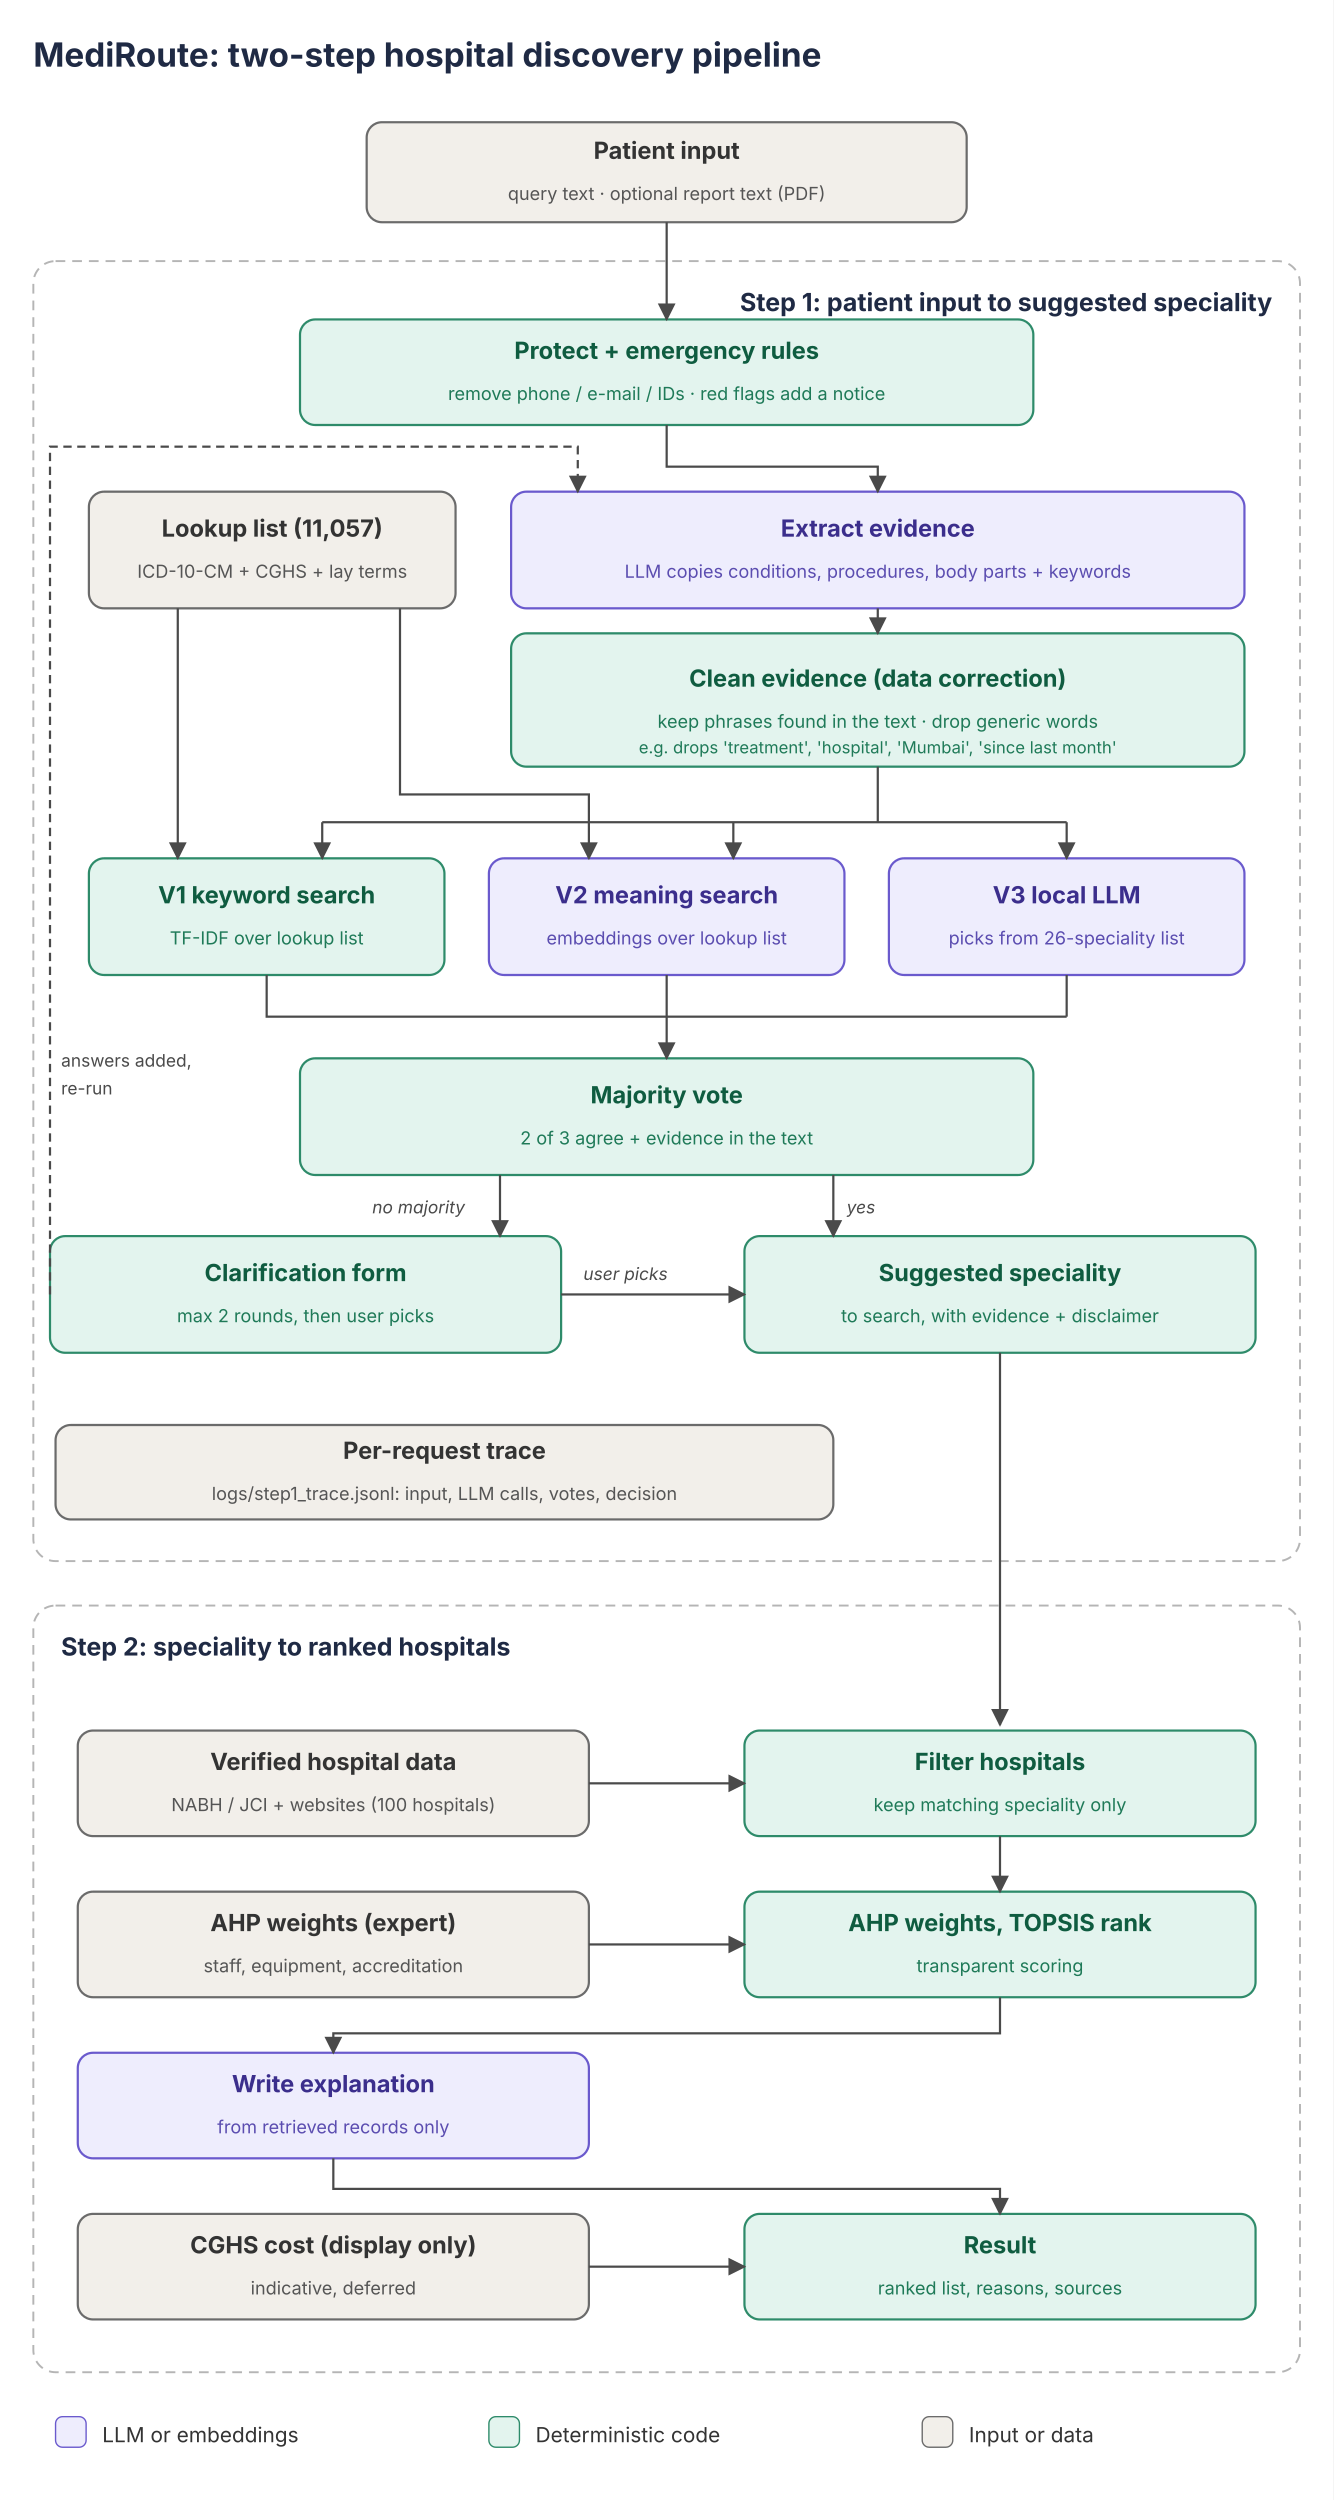
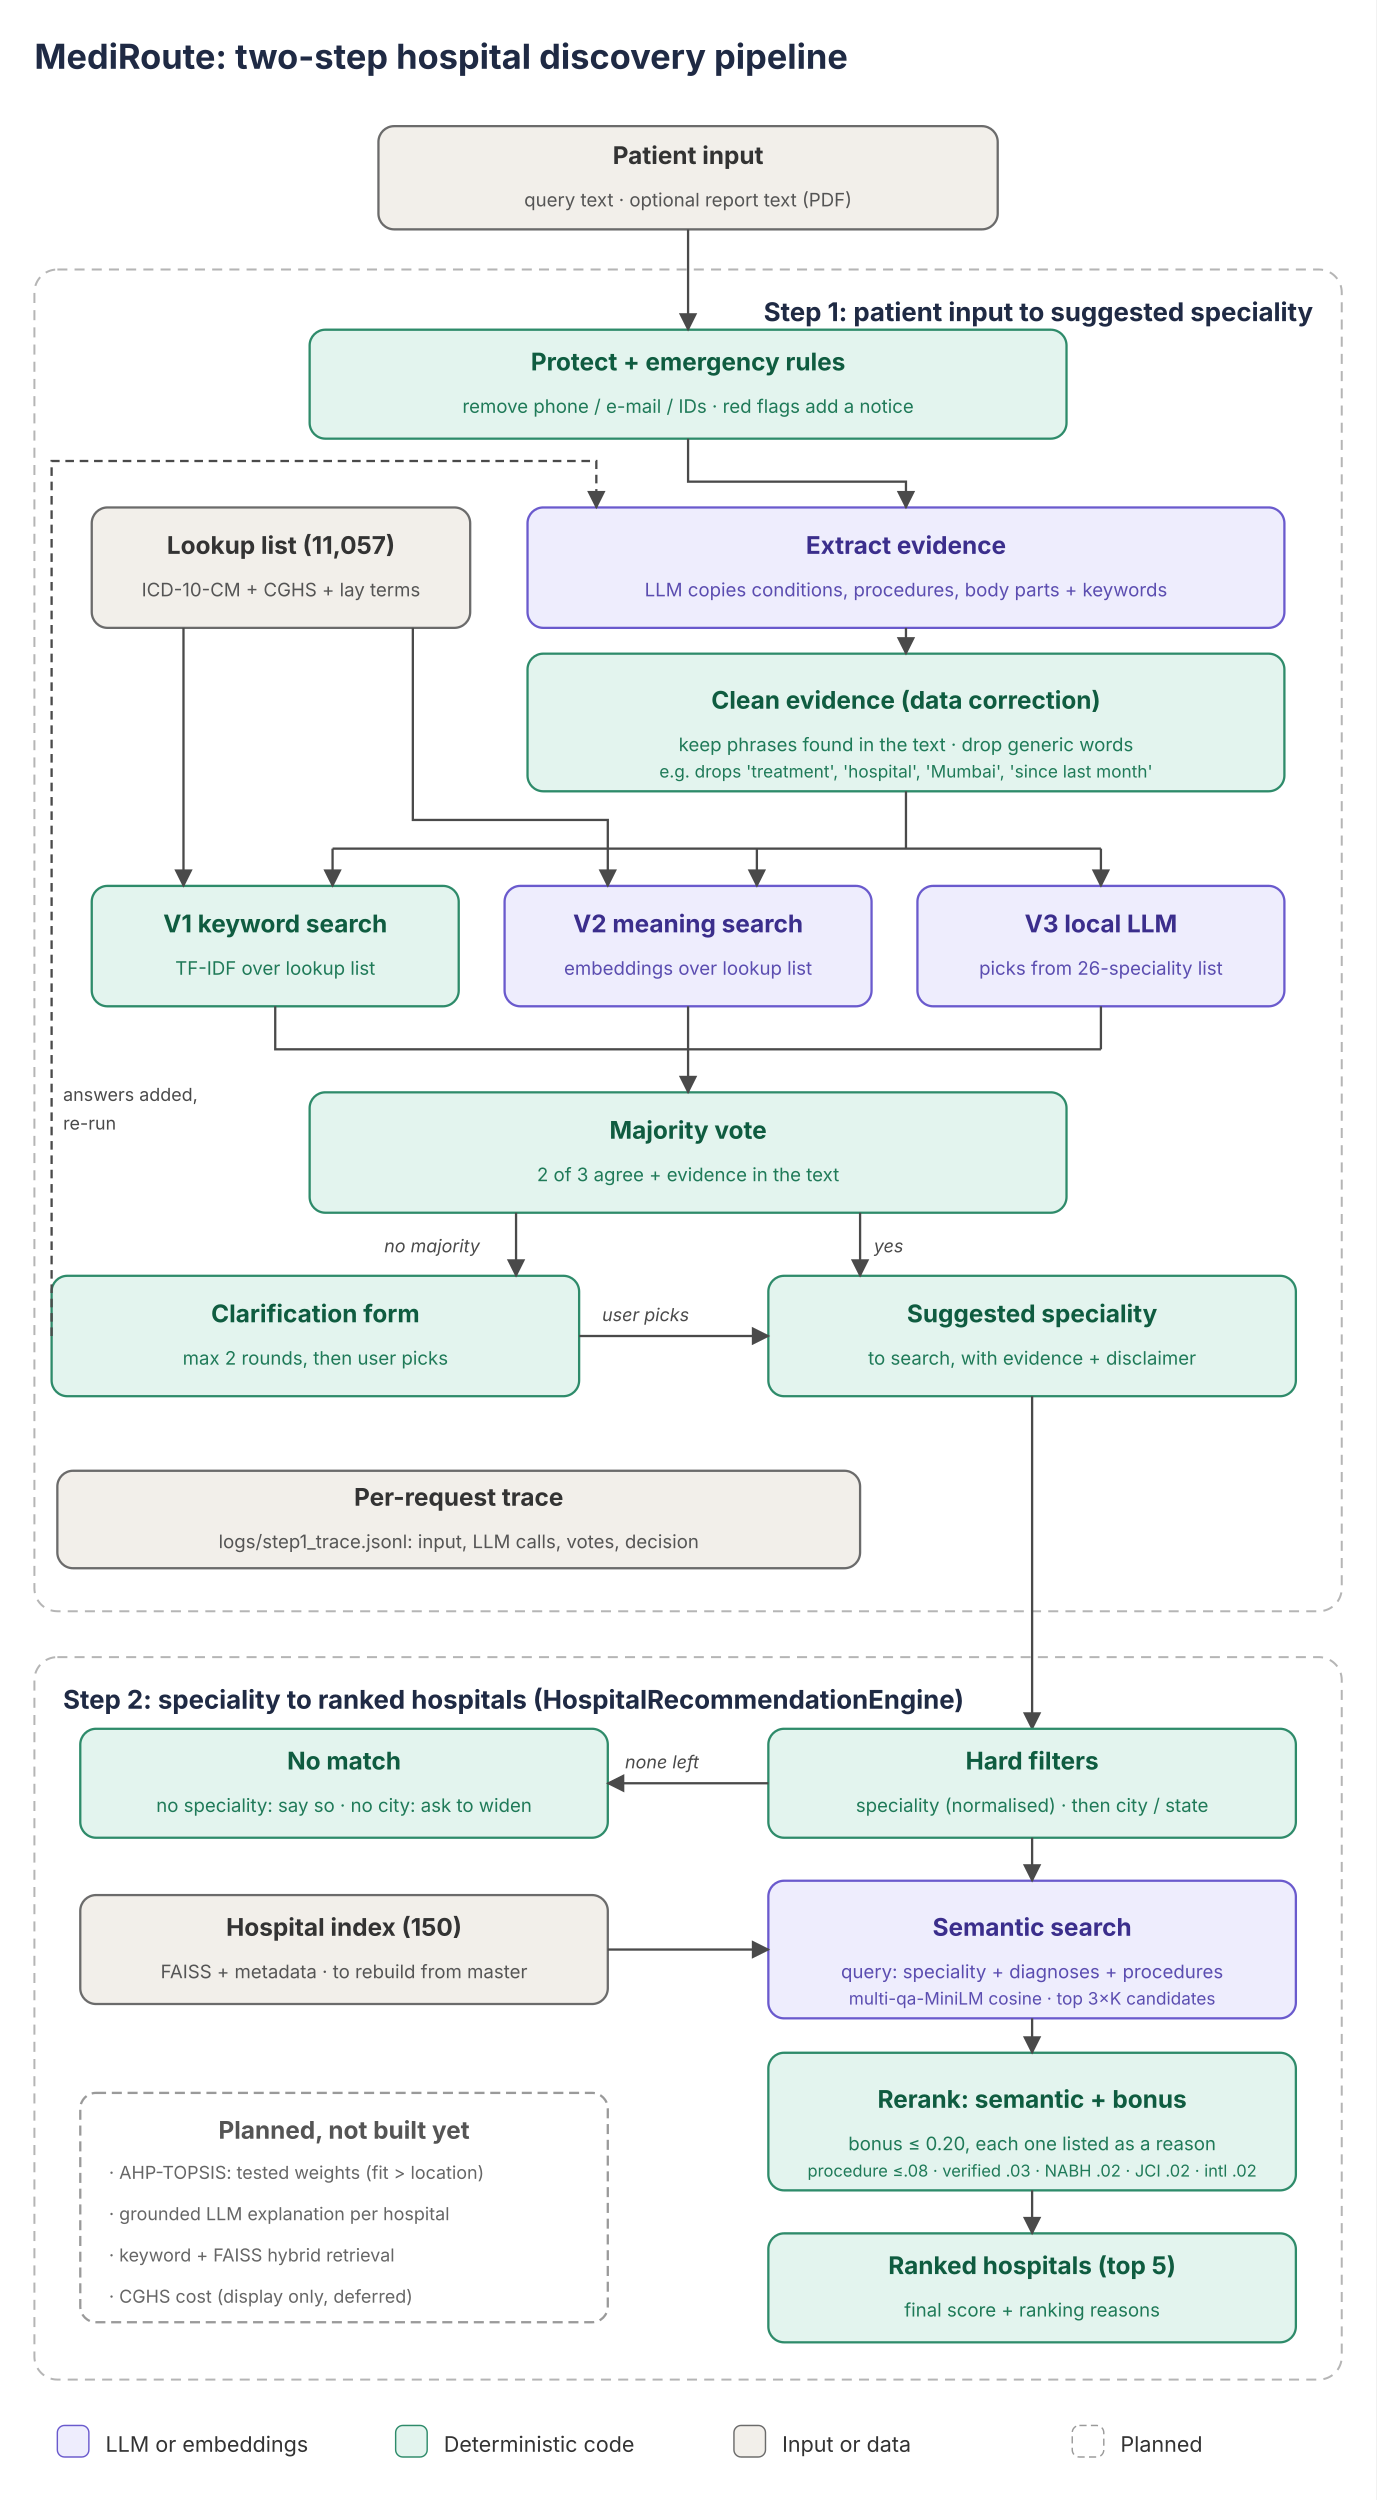
- <svg xmlns="http://www.w3.org/2000/svg" width="960.0" height="1800.0" viewBox="0 0 960.0 1800.0" font-family="Inter, Segoe UI, Helvetica, Arial, sans-serif">
+ <svg xmlns="http://www.w3.org/2000/svg" width="960.0" height="1744.0" viewBox="0 0 960.0 1744.0" font-family="Inter, Segoe UI, Helvetica, Arial, sans-serif">
  <defs>
    <marker id="arrow" viewBox="0 0 10 10" refX="9" refY="5" markerWidth="8" markerHeight="8" orient="auto-start-reverse">
      <path d="M0,0 L10,5 L0,10 z" fill="#4A4A4A" />
    </marker>
  </defs>
  <rect width="100%" height="100%" fill="#FFFFFF" />
  <text x="24.0" y="48.0" text-anchor="start" font-size="24" font-weight="700" fill="#1F2A44">MediRoute: two-step hospital discovery pipeline</text>
  <rect x="264.0" y="88.0" width="432.0" height="72.0" rx="11" fill="#F2EFEA" stroke="#6B6B6B" stroke-width="1.6" />
  <text x="480.0" y="114.4" text-anchor="middle" font-size="17" font-weight="700" fill="#333333">Patient input</text>
  <text x="480.0" y="144.0" text-anchor="middle" font-size="13" fill="#555555">query text · optional report text (PDF)</text>
  <rect x="24.0" y="188.0" width="912.0" height="936.0" rx="16" fill="none" stroke="#B5B5B5" stroke-width="1.4" stroke-dasharray="7 5" />
  <text x="916.0" y="224.0" text-anchor="end" font-size="18" font-weight="700" fill="#1F2A44">Step 1: patient input to suggested speciality</text>
  <rect x="216.0" y="230.0" width="528.0" height="76.0" rx="11" fill="#E3F4EE" stroke="#2E8B6A" stroke-width="1.6" />
  <text x="480.0" y="258.4" text-anchor="middle" font-size="17" font-weight="700" fill="#0F5C40">Protect + emergency rules</text>
  <text x="480.0" y="288.0" text-anchor="middle" font-size="13" fill="#1F7A58">remove phone / e-mail / IDs · red flags add a notice</text>
  <polyline points="480.0,160.0 480.0,230.0" fill="none" stroke="#4A4A4A" stroke-width="1.6" marker-end="url(#arrow)" />
  <rect x="368.0" y="354.0" width="528.0" height="84.0" rx="11" fill="#EEEDFD" stroke="#6A5ACD" stroke-width="1.6" />
  <text x="632.0" y="386.4" text-anchor="middle" font-size="17" font-weight="700" fill="#3B2E8C">Extract evidence</text>
  <text x="632.0" y="416.0" text-anchor="middle" font-size="13" fill="#5B4DB0">LLM copies conditions, procedures, body parts + keywords</text>
  <rect x="64.0" y="354.0" width="264.0" height="84.0" rx="11" fill="#F2EFEA" stroke="#6B6B6B" stroke-width="1.6" />
  <text x="196.0" y="386.4" text-anchor="middle" font-size="17" font-weight="700" fill="#333333">Lookup list (11,057)</text>
  <text x="196.0" y="416.0" text-anchor="middle" font-size="13" fill="#555555">ICD-10-CM + CGHS + lay terms</text>
  <polyline points="480.0,306.0 480.0,336.0 632.0,336.0 632.0,354.0" fill="none" stroke="#4A4A4A" stroke-width="1.6" marker-end="url(#arrow)" />
  <rect x="368.0" y="456.0" width="528.0" height="96.0" rx="11" fill="#E3F4EE" stroke="#2E8B6A" stroke-width="1.6" />
  <text x="632.0" y="494.4" text-anchor="middle" font-size="17" font-weight="700" fill="#0F5C40">Clean evidence (data correction)</text>
  <text x="632.0" y="524.0" text-anchor="middle" font-size="13" fill="#1F7A58">keep phrases found in the text · drop generic words</text>
  <text x="632.0" y="542.4" text-anchor="middle" font-size="12" font-weight="400" fill="#1F7A58">e.g. drops 'treatment', 'hospital', 'Mumbai', 'since last month'</text>
  <polyline points="632.0,438.0 632.0,456.0" fill="none" stroke="#4A4A4A" stroke-width="1.6" marker-end="url(#arrow)" />
  <rect x="64.0" y="618.0" width="256.0" height="84.0" rx="11" fill="#E3F4EE" stroke="#2E8B6A" stroke-width="1.6" />
  <text x="192.0" y="650.4" text-anchor="middle" font-size="17" font-weight="700" fill="#0F5C40">V1 keyword search</text>
  <text x="192.0" y="680.0" text-anchor="middle" font-size="13" fill="#1F7A58">TF-IDF over lookup list</text>
  <rect x="352.0" y="618.0" width="256.0" height="84.0" rx="11" fill="#EEEDFD" stroke="#6A5ACD" stroke-width="1.6" />
  <text x="480.0" y="650.4" text-anchor="middle" font-size="17" font-weight="700" fill="#3B2E8C">V2 meaning search</text>
  <text x="480.0" y="680.0" text-anchor="middle" font-size="13" fill="#5B4DB0">embeddings over lookup list</text>
  <rect x="640.0" y="618.0" width="256.0" height="84.0" rx="11" fill="#EEEDFD" stroke="#6A5ACD" stroke-width="1.6" />
  <text x="768.0" y="650.4" text-anchor="middle" font-size="17" font-weight="700" fill="#3B2E8C">V3 local LLM</text>
  <text x="768.0" y="680.0" text-anchor="middle" font-size="13" fill="#5B4DB0">picks from 26-speciality list</text>
  <polyline points="128.0,438.0 128.0,618.0" fill="none" stroke="#4A4A4A" stroke-width="1.6" marker-end="url(#arrow)" />
  <polyline points="288.0,438.0 288.0,572.0 424.0,572.0 424.0,618.0" fill="none" stroke="#4A4A4A" stroke-width="1.6" marker-end="url(#arrow)" />
  <polyline points="632.0,552.0 632.0,592.0" fill="none" stroke="#4A4A4A" stroke-width="1.6" />
  <polyline points="232.0,592.0 768.0,592.0" fill="none" stroke="#4A4A4A" stroke-width="1.6" />
  <polyline points="232.0,592.0 232.0,618.0" fill="none" stroke="#4A4A4A" stroke-width="1.6" marker-end="url(#arrow)" />
  <polyline points="528.0,592.0 528.0,618.0" fill="none" stroke="#4A4A4A" stroke-width="1.6" marker-end="url(#arrow)" />
  <polyline points="768.0,592.0 768.0,618.0" fill="none" stroke="#4A4A4A" stroke-width="1.6" marker-end="url(#arrow)" />
  <rect x="216.0" y="762.0" width="528.0" height="84.0" rx="11" fill="#E3F4EE" stroke="#2E8B6A" stroke-width="1.6" />
  <text x="480.0" y="794.4" text-anchor="middle" font-size="17" font-weight="700" fill="#0F5C40">Majority vote</text>
  <text x="480.0" y="824.0" text-anchor="middle" font-size="13" fill="#1F7A58">2 of 3 agree + evidence in the text</text>
  <polyline points="192.0,702.0 192.0,732.0 768.0,732.0" fill="none" stroke="#4A4A4A" stroke-width="1.6" />
  <polyline points="768.0,702.0 768.0,732.0" fill="none" stroke="#4A4A4A" stroke-width="1.6" />
  <polyline points="480.0,702.0 480.0,732.0" fill="none" stroke="#4A4A4A" stroke-width="1.6" />
  <polyline points="480.0,732.0 480.0,762.0" fill="none" stroke="#4A4A4A" stroke-width="1.6" marker-end="url(#arrow)" />
  <rect x="36.0" y="890.0" width="368.0" height="84.0" rx="11" fill="#E3F4EE" stroke="#2E8B6A" stroke-width="1.6" />
  <text x="220.0" y="922.4" text-anchor="middle" font-size="17" font-weight="700" fill="#0F5C40">Clarification form</text>
  <text x="220.0" y="952.0" text-anchor="middle" font-size="13" fill="#1F7A58">max 2 rounds, then user picks</text>
  <rect x="536.0" y="890.0" width="368.0" height="84.0" rx="11" fill="#E3F4EE" stroke="#2E8B6A" stroke-width="1.6" />
  <text x="720.0" y="922.4" text-anchor="middle" font-size="17" font-weight="700" fill="#0F5C40">Suggested speciality</text>
  <text x="720.0" y="952.0" text-anchor="middle" font-size="13" fill="#1F7A58">to search, with evidence + disclaimer</text>
  <polyline points="360.0,846.0 360.0,890.0" fill="none" stroke="#4A4A4A" stroke-width="1.6" marker-end="url(#arrow)" />
  <text x="268.0" y="873.6" font-size="12.5" font-style="italic" fill="#4A4A4A">no majority</text>
  <polyline points="600.0,846.0 600.0,890.0" fill="none" stroke="#4A4A4A" stroke-width="1.6" marker-end="url(#arrow)" />
  <text x="609.6" y="873.6" font-size="12.5" font-style="italic" fill="#4A4A4A">yes</text>
  <polyline points="404.0,932.0 536.0,932.0" fill="none" stroke="#4A4A4A" stroke-width="1.6" marker-end="url(#arrow)" />
  <text x="420.0" y="921.6" font-size="12.5" font-style="italic" fill="#4A4A4A">user picks</text>
  <polyline points="36.0,932.0 36.0,321.6 416.0,321.6 416.0,354.0" fill="none" stroke="#4A4A4A" stroke-width="1.6" stroke-dasharray="6 4" marker-end="url(#arrow)" />
  <text x="44.0" y="768.0" text-anchor="start" font-size="12.5" font-weight="400" fill="#4A4A4A">answers added,</text>
  <text x="44.0" y="788.0" text-anchor="start" font-size="12.5" font-weight="400" fill="#4A4A4A">re-run</text>
  <rect x="40.0" y="1026.0" width="560.0" height="68.0" rx="11" fill="#F2EFEA" stroke="#6B6B6B" stroke-width="1.6" />
  <text x="320.0" y="1050.4" text-anchor="middle" font-size="17" font-weight="700" fill="#333333">Per-request trace</text>
  <text x="320.0" y="1080.0" text-anchor="middle" font-size="13" fill="#555555">logs/step1_trace.jsonl: input, LLM calls, votes, decision</text>
-   <rect x="24.0" y="1156.0" width="912.0" height="552.0" rx="16" fill="none" stroke="#B5B5B5" stroke-width="1.4" stroke-dasharray="7 5" />
-   <text x="44.0" y="1192.0" text-anchor="start" font-size="18" font-weight="700" fill="#1F2A44">Step 2: speciality to ranked hospitals</text>
-   <polyline points="720.0,974.0 720.0,1242.0" fill="none" stroke="#4A4A4A" stroke-width="1.6" marker-end="url(#arrow)" />
-   <rect x="56.0" y="1246.0" width="368.0" height="76.0" rx="11" fill="#F2EFEA" stroke="#6B6B6B" stroke-width="1.6" />
-   <text x="240.0" y="1274.4" text-anchor="middle" font-size="17" font-weight="700" fill="#333333">Verified hospital data</text>
-   <text x="240.0" y="1304.0" text-anchor="middle" font-size="13" fill="#555555">NABH / JCI + websites (100 hospitals)</text>
-   <rect x="536.0" y="1246.0" width="368.0" height="76.0" rx="11" fill="#E3F4EE" stroke="#2E8B6A" stroke-width="1.6" />
-   <text x="720.0" y="1274.4" text-anchor="middle" font-size="17" font-weight="700" fill="#0F5C40">Filter hospitals</text>
-   <text x="720.0" y="1304.0" text-anchor="middle" font-size="13" fill="#1F7A58">keep matching speciality only</text>
-   <polyline points="424.0,1284.0 536.0,1284.0" fill="none" stroke="#4A4A4A" stroke-width="1.6" marker-end="url(#arrow)" />
-   <rect x="56.0" y="1362.0" width="368.0" height="76.0" rx="11" fill="#F2EFEA" stroke="#6B6B6B" stroke-width="1.6" />
-   <text x="240.0" y="1390.4" text-anchor="middle" font-size="17" font-weight="700" fill="#333333">AHP weights (expert)</text>
-   <text x="240.0" y="1420.0" text-anchor="middle" font-size="13" fill="#555555">staff, equipment, accreditation</text>
-   <rect x="536.0" y="1362.0" width="368.0" height="76.0" rx="11" fill="#E3F4EE" stroke="#2E8B6A" stroke-width="1.6" />
-   <text x="720.0" y="1390.4" text-anchor="middle" font-size="17" font-weight="700" fill="#0F5C40">AHP weights, TOPSIS rank</text>
-   <text x="720.0" y="1420.0" text-anchor="middle" font-size="13" fill="#1F7A58">transparent scoring</text>
-   <polyline points="424.0,1400.0 536.0,1400.0" fill="none" stroke="#4A4A4A" stroke-width="1.6" marker-end="url(#arrow)" />
-   <polyline points="720.0,1322.0 720.0,1362.0" fill="none" stroke="#4A4A4A" stroke-width="1.6" marker-end="url(#arrow)" />
-   <rect x="56.0" y="1478.0" width="368.0" height="76.0" rx="11" fill="#EEEDFD" stroke="#6A5ACD" stroke-width="1.6" />
-   <text x="240.0" y="1506.4" text-anchor="middle" font-size="17" font-weight="700" fill="#3B2E8C">Write explanation</text>
-   <text x="240.0" y="1536.0" text-anchor="middle" font-size="13" fill="#5B4DB0">from retrieved records only</text>
-   <polyline points="720.0,1438.0 720.0,1464.0 240.0,1464.0 240.0,1478.0" fill="none" stroke="#4A4A4A" stroke-width="1.6" marker-end="url(#arrow)" />
-   <rect x="56.0" y="1594.0" width="368.0" height="76.0" rx="11" fill="#F2EFEA" stroke="#6B6B6B" stroke-width="1.6" />
-   <text x="240.0" y="1622.4" text-anchor="middle" font-size="17" font-weight="700" fill="#333333">CGHS cost (display only)</text>
-   <text x="240.0" y="1652.0" text-anchor="middle" font-size="13" fill="#555555">indicative, deferred</text>
-   <rect x="536.0" y="1594.0" width="368.0" height="76.0" rx="11" fill="#E3F4EE" stroke="#2E8B6A" stroke-width="1.6" />
-   <text x="720.0" y="1622.4" text-anchor="middle" font-size="17" font-weight="700" fill="#0F5C40">Result</text>
-   <text x="720.0" y="1652.0" text-anchor="middle" font-size="13" fill="#1F7A58">ranked list, reasons, sources</text>
-   <polyline points="240.0,1554.0 240.0,1576.0 720.0,1576.0 720.0,1594.0" fill="none" stroke="#4A4A4A" stroke-width="1.6" marker-end="url(#arrow)" />
-   <polyline points="424.0,1632.0 536.0,1632.0" fill="none" stroke="#4A4A4A" stroke-width="1.6" marker-end="url(#arrow)" />
-   <rect x="40.0" y="1740.0" width="22" height="22" rx="5" fill="#EEEDFD" stroke="#6A5ACD" />
-   <text x="73.6" y="1758.4" text-anchor="start" font-size="15" font-weight="400" fill="#333333">LLM or embeddings</text>
-   <rect x="352.0" y="1740.0" width="22" height="22" rx="5" fill="#E3F4EE" stroke="#2E8B6A" />
-   <text x="385.6" y="1758.4" text-anchor="start" font-size="15" font-weight="400" fill="#333333">Deterministic code</text>
-   <rect x="664.0" y="1740.0" width="22" height="22" rx="5" fill="#F2EFEA" stroke="#6B6B6B" />
-   <text x="697.6" y="1758.4" text-anchor="start" font-size="15" font-weight="400" fill="#333333">Input or data</text>
+   <rect x="24.0" y="1156.0" width="912.0" height="504.0" rx="16" fill="none" stroke="#B5B5B5" stroke-width="1.4" stroke-dasharray="7 5" />
+   <text x="44.0" y="1192.0" text-anchor="start" font-size="18" font-weight="700" fill="#1F2A44">Step 2: speciality to ranked hospitals (HospitalRecommendationEngine)</text>
+   <polyline points="720.0,974.0 720.0,1206.0" fill="none" stroke="#4A4A4A" stroke-width="1.6" marker-end="url(#arrow)" />
+   <rect x="536.0" y="1206.0" width="368.0" height="76.0" rx="11" fill="#E3F4EE" stroke="#2E8B6A" stroke-width="1.6" />
+   <text x="720.0" y="1234.4" text-anchor="middle" font-size="17" font-weight="700" fill="#0F5C40">Hard filters</text>
+   <text x="720.0" y="1264.0" text-anchor="middle" font-size="13" fill="#1F7A58">speciality (normalised) · then city / state</text>
+   <rect x="56.0" y="1206.0" width="368.0" height="76.0" rx="11" fill="#E3F4EE" stroke="#2E8B6A" stroke-width="1.6" />
+   <text x="240.0" y="1234.4" text-anchor="middle" font-size="17" font-weight="700" fill="#0F5C40">No match</text>
+   <text x="240.0" y="1264.0" text-anchor="middle" font-size="13" fill="#1F7A58">no speciality: say so · no city: ask to widen</text>
+   <polyline points="536.0,1244.0 424.0,1244.0" fill="none" stroke="#4A4A4A" stroke-width="1.6" marker-end="url(#arrow)" />
+   <text x="436.0" y="1233.6" font-size="12.5" font-style="italic" fill="#4A4A4A">none left</text>
+   <rect x="56.0" y="1322.0" width="368.0" height="76.0" rx="11" fill="#F2EFEA" stroke="#6B6B6B" stroke-width="1.6" />
+   <text x="240.0" y="1350.4" text-anchor="middle" font-size="17" font-weight="700" fill="#333333">Hospital index (150)</text>
+   <text x="240.0" y="1380.0" text-anchor="middle" font-size="13" fill="#555555">FAISS + metadata · to rebuild from master</text>
+   <rect x="536.0" y="1312.0" width="368.0" height="96.0" rx="11" fill="#EEEDFD" stroke="#6A5ACD" stroke-width="1.6" />
+   <text x="720.0" y="1350.4" text-anchor="middle" font-size="17" font-weight="700" fill="#3B2E8C">Semantic search</text>
+   <text x="720.0" y="1380.0" text-anchor="middle" font-size="13" fill="#5B4DB0">query: speciality + diagnoses + procedures</text>
+   <text x="720.0" y="1398.4" text-anchor="middle" font-size="12" font-weight="400" fill="#5B4DB0">multi-qa-MiniLM cosine · top 3×K candidates</text>
+   <polyline points="720.0,1282.0 720.0,1312.0" fill="none" stroke="#4A4A4A" stroke-width="1.6" marker-end="url(#arrow)" />
+   <polyline points="424.0,1360.0 536.0,1360.0" fill="none" stroke="#4A4A4A" stroke-width="1.6" marker-end="url(#arrow)" />
+   <rect x="536.0" y="1432.0" width="368.0" height="96.0" rx="11" fill="#E3F4EE" stroke="#2E8B6A" stroke-width="1.6" />
+   <text x="720.0" y="1470.4" text-anchor="middle" font-size="17" font-weight="700" fill="#0F5C40">Rerank: semantic + bonus</text>
+   <text x="720.0" y="1500.0" text-anchor="middle" font-size="13" fill="#1F7A58">bonus ≤ 0.20, each one listed as a reason</text>
+   <text x="720.0" y="1518.4" text-anchor="middle" font-size="11.5" font-weight="400" fill="#1F7A58">procedure ≤.08 · verified .03 · NABH .02 · JCI .02 · intl .02</text>
+   <polyline points="720.0,1408.0 720.0,1432.0" fill="none" stroke="#4A4A4A" stroke-width="1.6" marker-end="url(#arrow)" />
+   <rect x="536.0" y="1558.0" width="368.0" height="76.0" rx="11" fill="#E3F4EE" stroke="#2E8B6A" stroke-width="1.6" />
+   <text x="720.0" y="1586.4" text-anchor="middle" font-size="17" font-weight="700" fill="#0F5C40">Ranked hospitals (top 5)</text>
+   <text x="720.0" y="1616.0" text-anchor="middle" font-size="13" fill="#1F7A58">final score + ranking reasons</text>
+   <polyline points="720.0,1528.0 720.0,1558.0" fill="none" stroke="#4A4A4A" stroke-width="1.6" marker-end="url(#arrow)" />
+   <rect x="56.0" y="1460.0" width="368.0" height="160.0" rx="11" fill="#FFFFFF" stroke="#9A9A9A" stroke-width="1.6" stroke-dasharray="7 4" />
+   <text x="240.0" y="1492.0" text-anchor="middle" font-size="17" font-weight="700" fill="#555555">Planned, not built yet</text>
+   <text x="76.0" y="1520.0" text-anchor="start" font-size="12.5" font-weight="400" fill="#666666">· AHP-TOPSIS: tested weights (fit &gt; location)</text>
+   <text x="76.0" y="1548.8" text-anchor="start" font-size="12.5" font-weight="400" fill="#666666">· grounded LLM explanation per hospital</text>
+   <text x="76.0" y="1577.6" text-anchor="start" font-size="12.5" font-weight="400" fill="#666666">· keyword + FAISS hybrid retrieval</text>
+   <text x="76.0" y="1606.4" text-anchor="start" font-size="12.5" font-weight="400" fill="#666666">· CGHS cost (display only, deferred)</text>
+   <rect x="40.0" y="1692.0" width="22" height="22" rx="5" fill="#EEEDFD" stroke="#6A5ACD" />
+   <text x="73.6" y="1710.4" text-anchor="start" font-size="15" font-weight="400" fill="#333333">LLM or embeddings</text>
+   <rect x="276.0" y="1692.0" width="22" height="22" rx="5" fill="#E3F4EE" stroke="#2E8B6A" />
+   <text x="309.6" y="1710.4" text-anchor="start" font-size="15" font-weight="400" fill="#333333">Deterministic code</text>
+   <rect x="512.0" y="1692.0" width="22" height="22" rx="5" fill="#F2EFEA" stroke="#6B6B6B" />
+   <text x="545.6" y="1710.4" text-anchor="start" font-size="15" font-weight="400" fill="#333333">Input or data</text>
+   <rect x="748.0" y="1692.0" width="22" height="22" rx="5" fill="#FFFFFF" stroke="#9A9A9A" stroke-dasharray="5 3" />
+   <text x="781.6" y="1710.4" text-anchor="start" font-size="15" font-weight="400" fill="#333333">Planned</text>
</svg>
